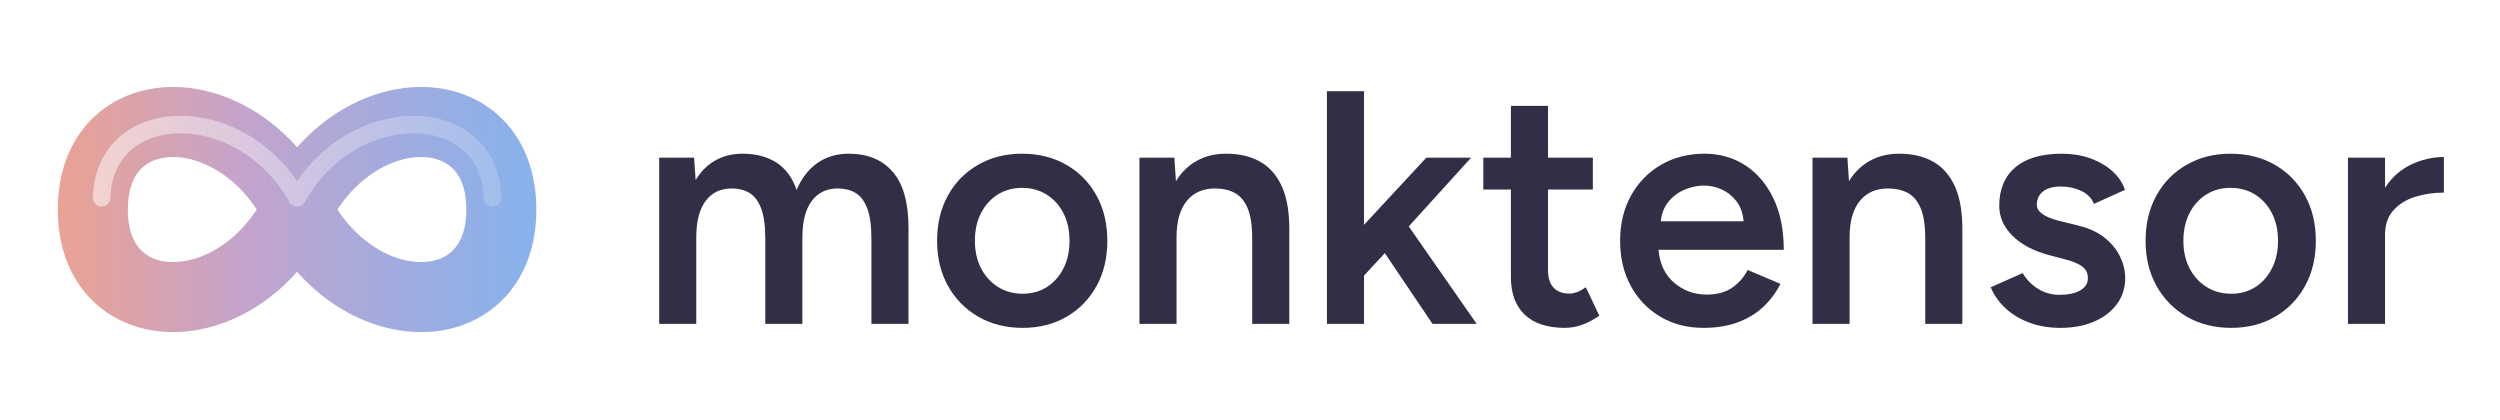
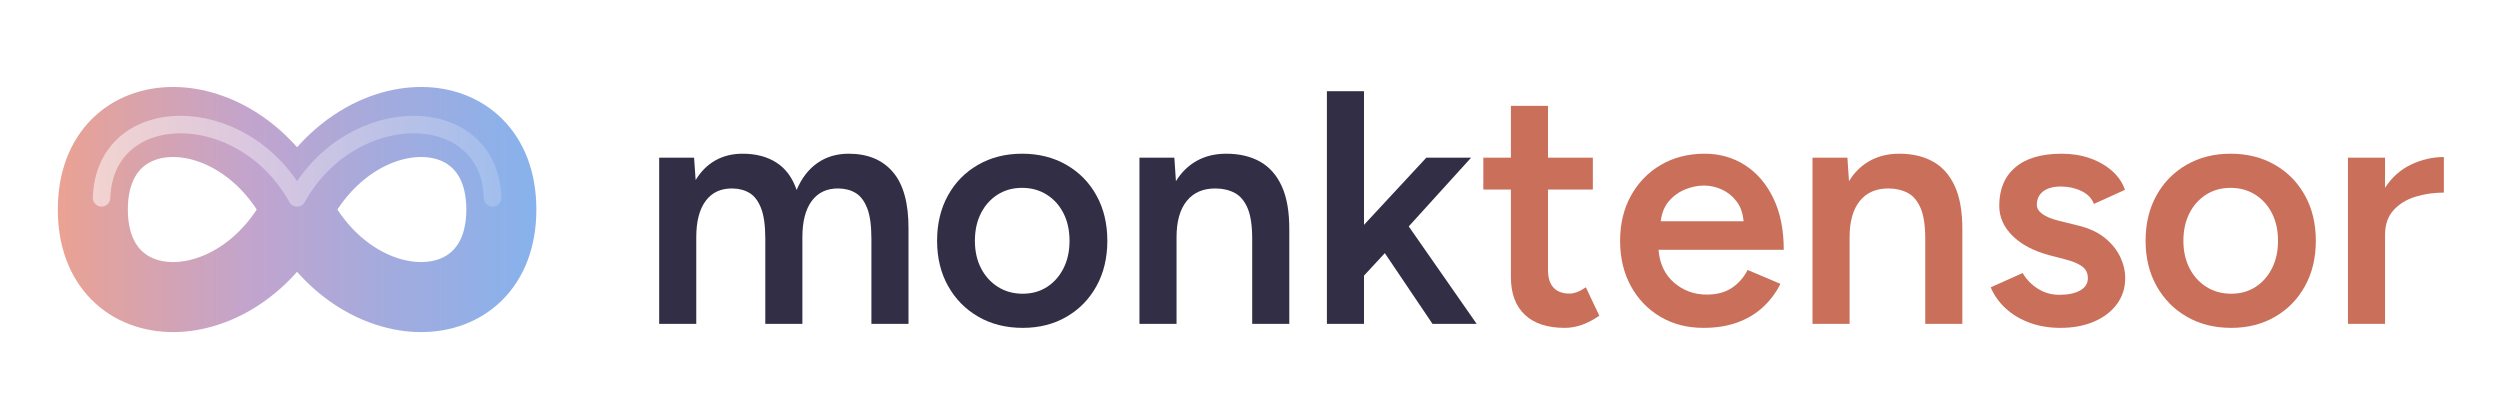
<svg xmlns="http://www.w3.org/2000/svg" width="692" height="116" viewBox="0 0 692 116" fill="none" role="img" aria-label="monktensor">
  <defs>
-     <linearGradient id="mt-warm" x1="40" y1="70" x2="200" y2="70" gradientUnits="userSpaceOnUse">
+     <linearGradient id="mark-warm" x1="40" y1="70" x2="200" y2="70" gradientUnits="userSpaceOnUse">
      <stop offset="0" stop-color="#E9A294" />
      <stop offset="0.4" stop-color="#C2A4CD" />
      <stop offset="0.7" stop-color="#A2ABDE" />
      <stop offset="1" stop-color="#88B2EC" />
    </linearGradient>
-     <linearGradient id="mt-sheen" x1="40" y1="50" x2="200" y2="50" gradientUnits="userSpaceOnUse">
+     <linearGradient id="mark-sheen" x1="40" y1="50" x2="200" y2="50" gradientUnits="userSpaceOnUse">
      <stop offset="0" stop-color="#ffffff" stop-opacity="0.55" />
      <stop offset="1" stop-color="#ffffff" stop-opacity="0.15" />
    </linearGradient>
  </defs>
  <g transform="translate(-14.69,1.46) scale(0.80769)">
-     <path d="M120,70 C100,30 50,30 50,70 C50,110 100,110 120,70 C140,30 190,30 190,70 C190,110 140,110 120,70 Z" stroke="url(#mt-warm)" stroke-width="24" stroke-linecap="round" stroke-linejoin="round" fill="none" />
-     <path d="M120,66 C101,32 54,33 53,66 M120,66 C139,32 186,33 187,66" stroke="url(#mt-sheen)" stroke-width="6" stroke-linecap="round" fill="none" />
+     <path d="M120,70 C100,30 50,30 50,70 C50,110 100,110 120,70 C140,30 190,30 190,70 C190,110 140,110 120,70 Z" stroke="url(#mark-warm)" stroke-width="24" stroke-linecap="round" stroke-linejoin="round" fill="none" />
+     <path d="M120,66 C101,32 54,33 53,66 M120,66 C139,32 186,33 187,66" stroke="url(#mark-sheen)" stroke-width="6" stroke-linecap="round" fill="none" />
  </g>
  <g transform="translate(182.46,25.25) scale(0.092,-0.092) translate(-62.10,-700.00)" fill="#322E45">
    <g transform="translate(0.00,0)">
      <path d="M62.1 0V500H167.119L171.839 432.73Q195.269 471.58 231.124 491.79Q266.979 512 312.969 512Q373.259 512 414.969 485.22Q456.679 458.44 475.679 402.88Q497.969 455.87 538.039 483.935Q578.109 512 632.24 512Q718.539 512 765.674 456.43Q812.81 400.86 812.24 286V0H700.64V256Q700.64 315.78 687.87 348.246Q675.1 380.711 653.195 393.846Q631.29 406.981 602.03 407.411Q549.78 408.271 521.375 370.176Q492.969 332.08 492.969 260.87V0H381.37V256Q381.37 315.78 368.6 348.246Q355.83 380.711 333.925 393.846Q312.02 406.981 282.76 407.411Q230.51 408.271 202.104 370.176Q173.699 332.08 173.699 260.87V0Z" />
    </g>
    <g transform="translate(864.00,0)">
      <path d="M291.931 -12Q216.512 -12 158.377 21.5Q100.242 55 67.246 114.0Q34.25 173 34.25 250Q34.25 327 66.717 386.0Q99.185 445 157.311 478.5Q215.438 512 289.799 512Q365.206 512 423.333 478.5Q481.46 445 513.965 386.0Q546.47 327 546.47 250Q546.47 173 513.998 114.0Q481.526 55 423.914 21.5Q366.303 -12 291.931 -12ZM291.86 90.729Q333.425 90.729 364.984 111.119Q396.543 131.509 414.632 167.287Q432.721 203.065 432.721 250Q432.721 296.935 414.59 332.713Q396.46 368.491 364.056 388.881Q331.653 409.271 289.991 409.271Q248.33 409.271 216.301 388.893Q184.273 368.516 166.136 332.759Q147.999 297.003 147.999 250.096Q147.999 203.19 166.409 167.44Q184.819 131.689 217.397 111.209Q249.975 90.729 291.86 90.729Z" />
    </g>
    <g transform="translate(1445.00,0)">
      <path d="M62.1 0V500H167.119L171.839 429.31Q196.409 469.44 234.829 490.72Q273.249 512 323.23 512Q382.52 512 425.085 488.07Q467.65 464.14 490.57 413.57Q513.49 363 512.92 282.01V0H401.321V256Q401.321 315.78 387.41 348.246Q373.5 380.711 349.03 393.846Q324.56 406.981 292.45 407.411Q235.64 408.271 204.669 370.176Q173.699 332.08 173.699 260.87V0Z" />
    </g>
    <g transform="translate(2009.00,0)">
      <path d="M62.1 0V700H173.699V297.989L361.13 500H495.889L308.309 293.25L512.729 0H379.83L236.35 212.841L173.699 145.19V0Z" />
    </g>
    <g transform="translate(2526.00,0)">
-       <path d="M261.16 -12Q181.84 -12 140.26 27.725Q98.68 67.45 98.68 140.9V404.151H15.7V500H98.68V656H210.279V500H345.2V404.151H210.279V161.969Q210.279 127.129 226.829 109.144Q243.38 91.159 274.92 91.159Q285.2 91.159 296.915 95.304Q308.63 99.449 324.18 110.149L364.66 24.61Q339.38 6.89 313.21 -2.555Q287.04 -12 261.16 -12Z" />
+       <path d="M261.16 -12Q181.84 -12 140.26 27.725Q98.68 67.45 98.68 140.9V404.151H15.7V500H98.68V656H210.279V500H345.2V404.151H210.279V161.969Q210.279 127.129 226.829 109.144Q243.38 91.159 274.92 91.159Q285.2 91.159 296.915 95.304Q308.63 99.449 324.18 110.149L364.66 24.61Q339.38 6.89 313.21 -2.555Q287.04 -12 261.16 -12Z" fill="#C96F5A" />
    </g>
    <g transform="translate(2919.00,0)">
-       <path d="M285.267 -12Q211.833 -12 155.258 21.5Q98.683 55 66.466 114.0Q34.25 173 34.25 250Q34.25 327 67.041 386.0Q99.833 445 157.2 478.5Q214.567 512 288.867 512Q356.283 512 410.083 477.5Q463.884 443 495.259 378.2Q526.634 313.4 526.634 222.933H149.868Q154.868 160.184 196.409 124.167Q237.951 88.151 295.3 88.151Q341.116 88.151 371.225 108.768Q401.333 129.384 417.883 162.2L516.617 120.45Q496.184 79.867 463.534 49.933Q430.884 20 386.3 4.0Q341.717 -12 285.267 -12ZM156.584 308.75H405.732Q402.732 344.567 384.883 368.241Q367.033 391.916 340.916 404.033Q314.8 416.149 286 416.149Q258.2 416.149 229.592 404.391Q200.984 392.633 180.784 368.816Q160.584 345 156.584 308.75Z" />
+       <path d="M285.267 -12Q211.833 -12 155.258 21.5Q98.683 55 66.466 114.0Q34.25 173 34.25 250Q34.25 327 67.041 386.0Q99.833 445 157.2 478.5Q214.567 512 288.867 512Q356.283 512 410.083 477.5Q463.884 443 495.259 378.2Q526.634 313.4 526.634 222.933H149.868Q154.868 160.184 196.409 124.167Q237.951 88.151 295.3 88.151Q341.116 88.151 371.225 108.768Q401.333 129.384 417.883 162.2L516.617 120.45Q496.184 79.867 463.534 49.933Q430.884 20 386.3 4.0Q341.717 -12 285.267 -12ZM156.584 308.75H405.732Q402.732 344.567 384.883 368.241Q367.033 391.916 340.916 404.033Q314.8 416.149 286 416.149Q258.2 416.149 229.592 404.391Q200.984 392.633 180.784 368.816Q160.584 345 156.584 308.75Z" fill="#C96F5A" />
    </g>
    <g transform="translate(3470.00,0)">
-       <path d="M62.1 0V500H167.119L171.839 429.31Q196.409 469.44 234.829 490.72Q273.249 512 323.23 512Q382.52 512 425.085 488.07Q467.65 464.14 490.57 413.57Q513.49 363 512.92 282.01V0H401.321V256Q401.321 315.78 387.41 348.246Q373.5 380.711 349.03 393.846Q324.56 406.981 292.45 407.411Q235.64 408.271 204.669 370.176Q173.699 332.08 173.699 260.87V0Z" />
+       <path d="M62.1 0V500H167.119L171.839 429.31Q196.409 469.44 234.829 490.72Q273.249 512 323.23 512Q382.52 512 425.085 488.07Q467.65 464.14 490.57 413.57Q513.49 363 512.92 282.01V0H401.321V256Q401.321 315.78 387.41 348.246Q373.5 380.711 349.03 393.846Q324.56 406.981 292.45 407.411Q235.64 408.271 204.669 370.176Q173.699 332.08 173.699 260.87V0Z" fill="#C96F5A" />
    </g>
    <g transform="translate(4034.00,0)">
-       <path d="M244.283 -12Q193.733 -12 152.017 3.208Q110.3 18.417 80.142 45.775Q49.983 73.133 34.25 110.017L130.534 152.951Q146.101 125.268 175.359 106.351Q204.617 87.434 241.167 87.434Q279.833 87.434 303.216 100.476Q326.599 113.517 326.599 137.75Q326.599 160.85 308.558 173.458Q290.516 186.066 257.583 194.333L210.733 206.616Q140.15 225.333 100.067 264.849Q59.983 304.366 59.983 355.25Q59.983 429.983 108.35 470.992Q156.717 512 248 512Q293.867 512 332.667 498.425Q371.467 484.85 399.192 460.417Q426.917 435.983 438.2 403.267L344.783 360.916Q335.233 386.299 307.1 399.791Q278.966 413.282 245.45 413.282Q211.084 413.282 192.051 398.666Q173.018 384.049 173.018 358.1Q173.018 342.55 189.993 330.367Q206.967 318.184 239.484 310.2L298.251 295.617Q347.251 283.617 378.167 258.25Q409.084 232.884 424.001 201.375Q438.917 169.867 438.917 137.733Q438.917 92.733 413.409 58.8Q387.9 24.867 344.1 6.433Q300.3 -12 244.283 -12Z" />
+       <path d="M244.283 -12Q193.733 -12 152.017 3.208Q110.3 18.417 80.142 45.775Q49.983 73.133 34.25 110.017L130.534 152.951Q146.101 125.268 175.359 106.351Q204.617 87.434 241.167 87.434Q279.833 87.434 303.216 100.476Q326.599 113.517 326.599 137.75Q326.599 160.85 308.558 173.458Q290.516 186.066 257.583 194.333L210.733 206.616Q140.15 225.333 100.067 264.849Q59.983 304.366 59.983 355.25Q59.983 429.983 108.35 470.992Q156.717 512 248 512Q293.867 512 332.667 498.425Q371.467 484.85 399.192 460.417Q426.917 435.983 438.2 403.267L344.783 360.916Q335.233 386.299 307.1 399.791Q278.966 413.282 245.45 413.282Q211.084 413.282 192.051 398.666Q173.018 384.049 173.018 358.1Q173.018 342.55 189.993 330.367Q206.967 318.184 239.484 310.2L298.251 295.617Q347.251 283.617 378.167 258.25Q409.084 232.884 424.001 201.375Q438.917 169.867 438.917 137.733Q438.917 92.733 413.409 58.8Q387.9 24.867 344.1 6.433Q300.3 -12 244.283 -12Z" fill="#C96F5A" />
    </g>
    <g transform="translate(4500.00,0)">
-       <path d="M291.931 -12Q216.512 -12 158.377 21.5Q100.242 55 67.246 114.0Q34.25 173 34.25 250Q34.25 327 66.717 386.0Q99.185 445 157.311 478.5Q215.438 512 289.799 512Q365.206 512 423.333 478.5Q481.46 445 513.965 386.0Q546.47 327 546.47 250Q546.47 173 513.998 114.0Q481.526 55 423.914 21.5Q366.303 -12 291.931 -12ZM291.86 90.729Q333.425 90.729 364.984 111.119Q396.543 131.509 414.632 167.287Q432.721 203.065 432.721 250Q432.721 296.935 414.59 332.713Q396.46 368.491 364.056 388.881Q331.653 409.271 289.991 409.271Q248.33 409.271 216.301 388.893Q184.273 368.516 166.136 332.759Q147.999 297.003 147.999 250.096Q147.999 203.19 166.409 167.44Q184.819 131.689 217.397 111.209Q249.975 90.729 291.86 90.729Z" />
+       <path d="M291.931 -12Q216.512 -12 158.377 21.5Q100.242 55 67.246 114.0Q34.25 173 34.25 250Q34.25 327 66.717 386.0Q99.185 445 157.311 478.5Q215.438 512 289.799 512Q365.206 512 423.333 478.5Q481.46 445 513.965 386.0Q546.47 327 546.47 250Q546.47 173 513.998 114.0Q481.526 55 423.914 21.5Q366.303 -12 291.931 -12ZM291.86 90.729Q333.425 90.729 364.984 111.119Q396.543 131.509 414.632 167.287Q432.721 203.065 432.721 250Q432.721 296.935 414.59 332.713Q396.46 368.491 364.056 388.881Q331.653 409.271 289.991 409.271Q248.33 409.271 216.301 388.893Q184.273 368.516 166.136 332.759Q147.999 297.003 147.999 250.096Q147.999 203.19 166.409 167.44Q184.819 131.689 217.397 111.209Q249.975 90.729 291.86 90.729Z" fill="#C96F5A" />
    </g>
    <g transform="translate(5081.00,0)">
-       <path d="M62.1 0V500H173.699V409.42Q203.989 456.42 251.774 479.21Q299.559 502 350.699 502V394.971Q305.409 394.971 264.909 382.481Q224.409 369.991 199.054 341.876Q173.699 313.76 173.699 267.53V0Z" />
+       <path d="M62.1 0V500H173.699V409.42Q203.989 456.42 251.774 479.21Q299.559 502 350.699 502V394.971Q305.409 394.971 264.909 382.481Q224.409 369.991 199.054 341.876Q173.699 313.76 173.699 267.53V0Z" fill="#C96F5A" />
    </g>
  </g>
</svg>
